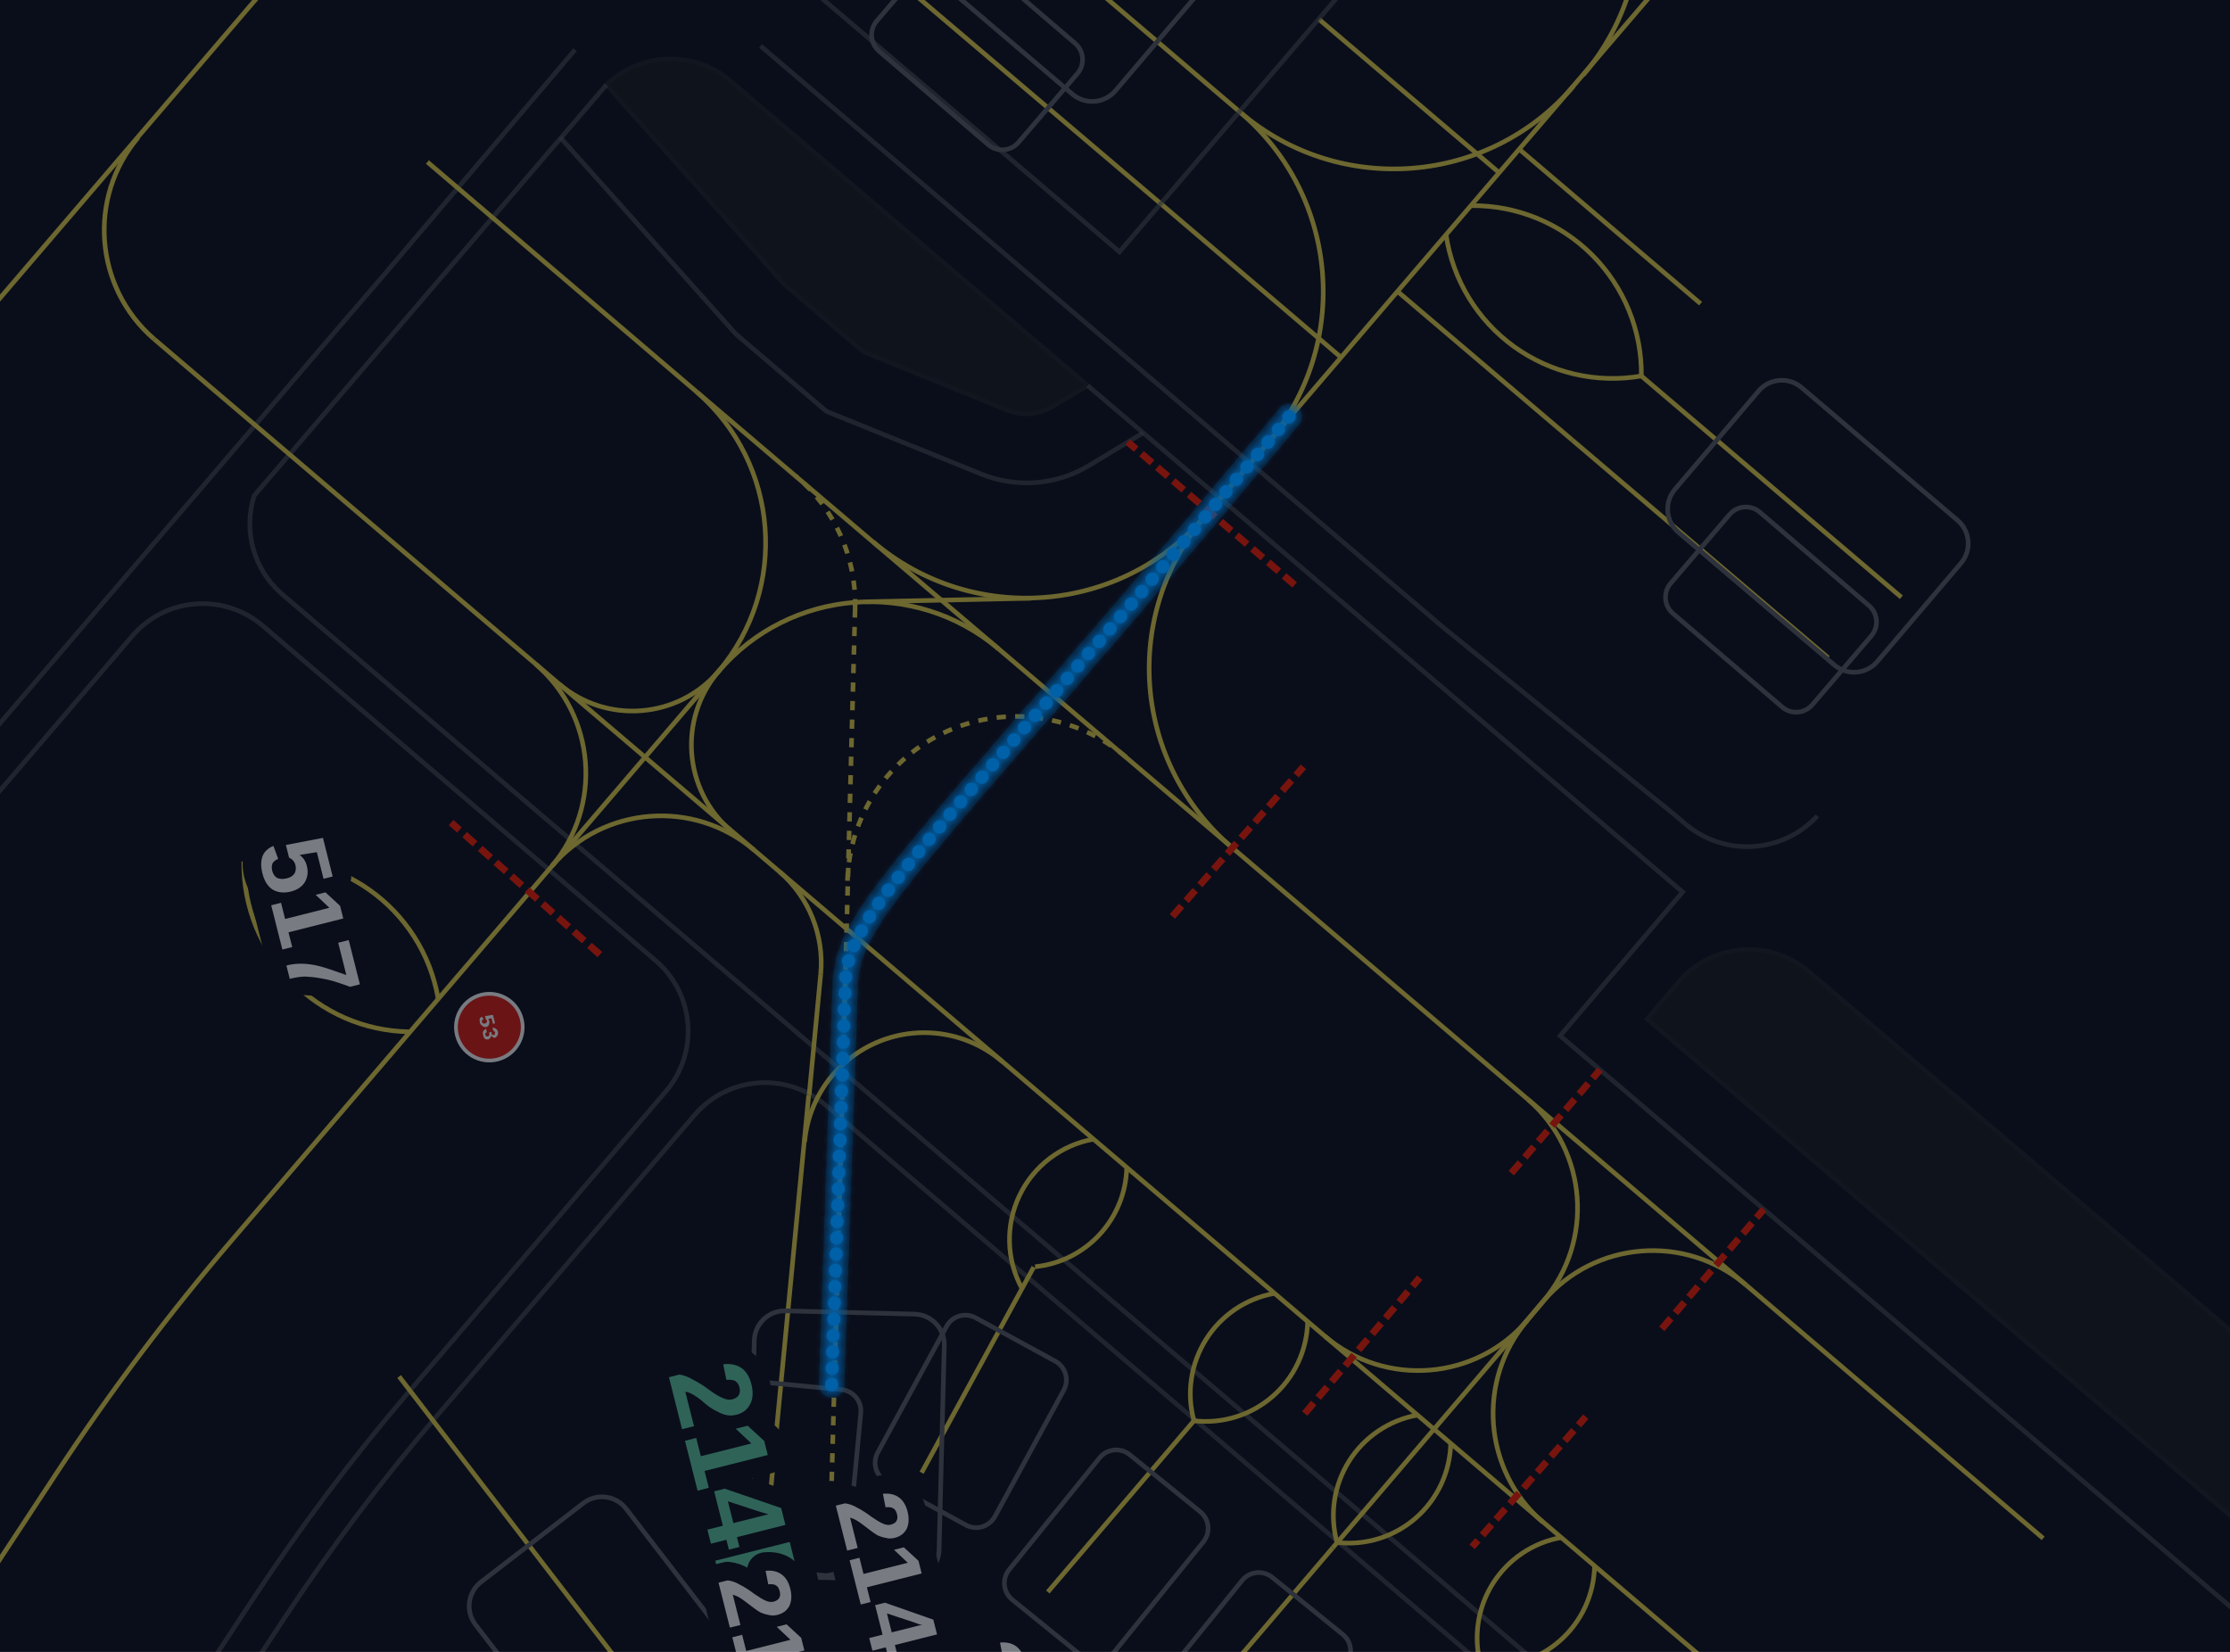
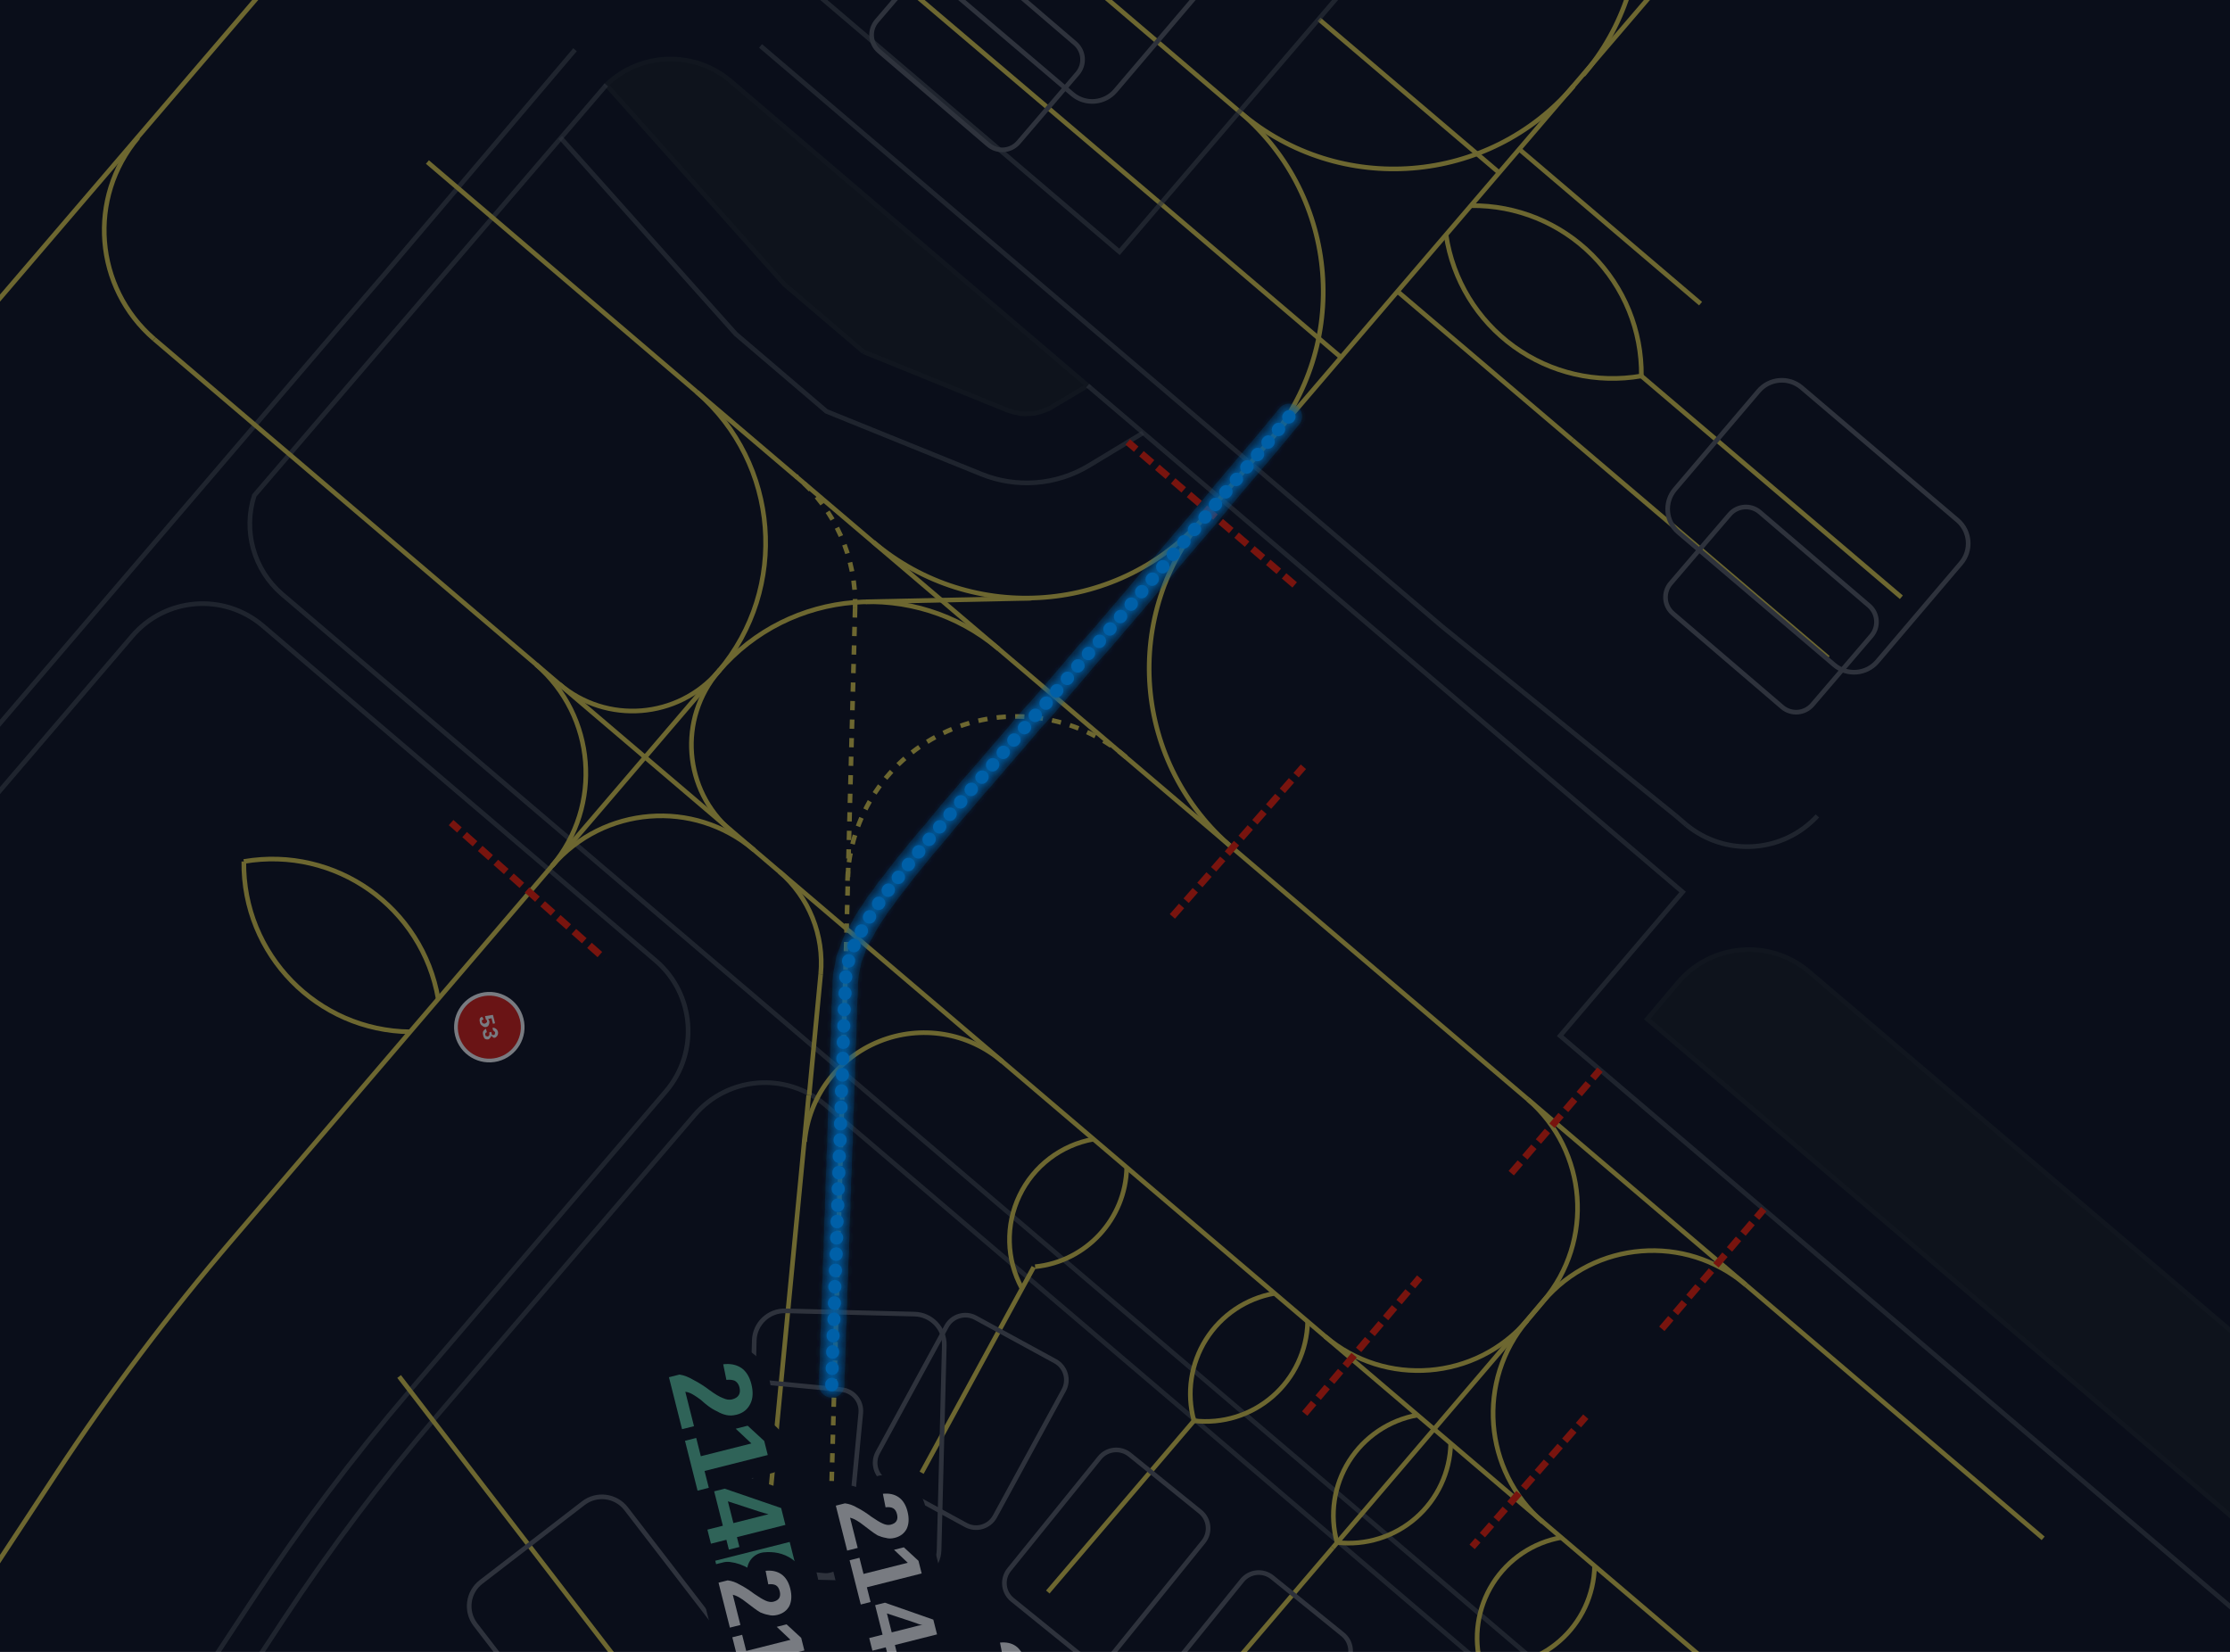
<svg xmlns="http://www.w3.org/2000/svg" viewBox="590.10 681.67 48.10 35.63">
  <defs>
    <filter id="gl" x="-30%" y="-30%" width="160%" height="160%">
      <feGaussianBlur stdDeviation="0.10" result="b" />
      <feMerge>
        <feMergeNode in="b" />
        <feMergeNode in="b" />
        <feMergeNode in="SourceGraphic" />
      </feMerge>
    </filter>
  </defs>
  <rect x="590.10" y="681.67" width="48.10" height="35.63" fill="#0a0e1a" />
  <g opacity="0.45" transform="rotate(75.84 611.017 701.981)">
    <g id="bgG">
      <defs id="defs40143">
        <clipPath id="clipPath24" clipPathUnits="userSpaceOnUse" />
      </defs>
      <path id="rect1" fill="#0a0e1a" d="M0 0h2000v1380H0Z" style="display:inline;fill:#0a0e1a" />
      <g id="layer-runways" style="display:inline">
        <path id="polygon37509" d="m530.5 678.18 230.22 325.49-4.87 3.46-230.22-325.49z" data-class="pavement-runway" data-length-m="4000" data-runway="16L/34R" data-threshold-dxf="1797.420,1291.211 5797.432,1291.222" data-threshold-wgs84="37.4728122,126.4155642 37.4434147,126.4417232" style="stroke:none;fill:#111927;fill-opacity:.51" />
      </g>
      <g id="layer-green" style="display:inline">
        <path id="path37350" d="m598.12 701.09-1.83 1.3-5.11 2.67a2 2 0 0 1 .58-2.62l8.25-5.86.25.84.03.1.01.1.01.1v.11l-.02.12-.02.09-.03.1-.04.07-.02.05-.08.13-1.98 2.7" data-class="green-zone" data-dxf-bulges="0.0000 0.0000 -0.3862 0.0000 0.0000 0.0000 0.0000 0.0000 0.0000 0.0000 0.0000 0.0000 0.0000 0.0000 0.0000 0.0000 0.0000" data-dxf-pts="2377.93,1742.81 2377.93,1720.30 2370.07,1662.84 2352.03,1682.74 2352.03,1784.45 2360.39,1781.69 2361.37,1781.31 2362.30,1780.84 2363.15,1780.32 2364.00,1779.67 2364.89,1778.83 2365.54,1778.09 2366.11,1777.30 2366.53,1776.61 2366.81,1776.08 2367.37,1774.70 2377.93,1742.82" data-handle="7BC4B" data-layer="계류장지역" style="fill:#13181e;stroke:#1a1f26;stroke-width:.1" />
        <path id="path37386" d="m616.21 688.22 28.26-20.1-.6-.85a2 2 0 0 0-2.78-.48l-25.02 17.8a2 2 0 0 0-.47 2.78z" data-class="green-zone" data-dxf-bulges="0.0000 0.0000 0.4142 0.0000 0.4142 0.0000" data-dxf-pts="2377.93,1965.82 2377.93,2314.24 2367.43,2314.24 2347.43,2294.24 2347.43,1985.82 2367.43,1965.82" data-handle="7BCD7" data-layer="계류장지역" style="fill:#13181e;stroke:#1a1f26;stroke-width:.1" />
      </g>
      <g id="layer-schm" style="display:inline">
        <path id="path35377" d="M612.35 686.38a2.06 2.06 0 0 0 .51-2.79" data-class="schm" data-dxf-arc="2319.77,1944.57,20.69,0.79,87.74" data-handle="7AE91" data-layer="SCHM" style="fill:none;stroke:#5a5f68;stroke-width:.1;stroke-opacity:.6" />
        <path id="line35377" d="m612.11 686.55.24-.17" data-class="schm" data-dxf-p="2340.451,1941.856 2340.451,1944.856" data-handle="7AE92" data-layer="SCHM" data-wgs="37.4722118,126.4251135 37.4722274,126.4251412" style="fill:none;stroke:#5a5f68;stroke-width:.1;stroke-opacity:.6" />
        <path id="polyline36917" d="m615.11 740.58-20.26-28.63-.9-1.28-3.67-5.14" data-class="schm" data-dxf-pts="2799.63,1652.99 2447.74,1652.99 2432.00,1652.99 2368.69,1652.74" data-handle="7BC45" data-layer="SCHM" style="fill:none;stroke:#5a5f68;stroke-width:.1;stroke-opacity:.6" />
        <path id="polyline36926" d="m700.12 629.45-4.15 3.89-79.87 56.79-2.36-3.32-13.73 9.77" data-class="schm" data-dxf-pts="2385.18,2994.99 2392.93,2938.36 2392.93,1953.82 2352.03,1953.82 2352.03,1784.45" data-handle="7BC72" data-layer="SCHM" style="fill:none;stroke:#5a5f68;stroke-width:.1;stroke-opacity:.6" />
        <path id="polyline36928" d="m591.18 701.63 15.75-11.2 5.18-3.88" data-class="schm" data-dxf-pts="2342.03,1682.74 2342.05,1876.86 2340.45,1941.86" data-handle="7BC75" data-layer="SCHM" style="fill:none;stroke:#5a5f68;stroke-width:.1;stroke-opacity:.6" />
        <path id="path37065" d="M640.08 702.54a4 4 0 0 0-2.67 0l-5.61 2.07a4 4 0 0 0-2.24 2.1l-1.2 2.73a3.9 3.9 0 0 0 .68 4.23l10.51 11.64.25.3.4.53a1.5 1.5 0 0 1-.05 1.89l-2.07 2.43a10 10 0 0 1-1.42 1.36l-.98.77a2 2 0 0 1-2.69-.22l-11.4-12.44a44 44 0 0 1-3.48-4.32l-4.92-6.96a2 2 0 0 1 .47-2.78l26.23-18.65a2 2 0 0 1 2.77.48l3.84 5.43a2.6 2.6 0 0 1 .33 2.38l-1.93 5.34-.01.03-.03.1-.03.1-.04.1-.03.09-.03.1-.03.1-.03.1-.03.09-.03.1-.03.1-.02.1-.03.1-.03.13a2 2 0 0 1-1.58 1.26 1 1 0 0 1-.52-.07z" data-class="schm" data-dxf-bulges="0.1760 0.0000 0.2034 0.0000 0.2962 0.0000 -0.0196 0.0000 -0.3552 0.0000 0.0000 -0.0493 0.0000 -0.3917 0.0000 -0.0316 0.0000 -0.4141 0.0000 -0.4142 0.0000 -0.2457 0.0000 0.0000 0.0000 0.0000 0.0000 0.0000 0.0000 0.0000 0.0000 0.0000 0.0000 0.0000 0.0000 0.0000 0.0000 -0.2690 -0.1099 0.0000" data-dxf-pts="2633.80,2078.54 2618.28,2056.56 2602.53,1998.61 2606.71,1968.11 2622.07,1942.34 2660.58,1923.39 2816.91,1942.03 2820.82,1942.34 2827.44,1942.61 2842.59,1931.27 2842.62,1931.17 2850.41,1900.10 2853.30,1880.65 2853.91,1868.13 2836.45,1847.31 2668.47,1826.00 2612.90,1822.49 2527.42,1822.49 2507.43,1842.49 2507.43,2165.81 2527.43,2185.81 2594.23,2185.81 2615.58,2174.64 2648.05,2127.89 2648.24,2127.61 2648.84,2126.77 2649.43,2125.93 2650.04,2125.10 2650.65,2124.27 2651.26,2123.45 2651.88,2122.63 2652.51,2121.81 2653.14,2121.00 2653.78,2120.19 2654.43,2119.39 2655.08,2118.60 2655.73,2117.80 2656.57,2116.80 2657.73,2096.55 2654.18,2092.70" data-handle="7BDB7" data-layer="SCHM" style="fill:none;stroke:#5a5f68;stroke-width:.1;stroke-opacity:.6" />
        <path id="path37079" d="m650.37 673.96-9.74 6.92a2.3 2.3 0 0 0-.65 3.05 2 2 0 0 1-.55 2.64l-39.31 27.96a2 2 0 0 1-2.21.06l-6.73-9.53" data-class="schm" data-dxf-bulges="0.0000 0.3909 -0.3909 0.0000 -0.3032 0.0000 0.0000" data-dxf-pts="2459.88,2328.74 2459.88,2208.67 2481.04,2185.74 2499.43,2165.81 2499.43,1681.24 2487.09,1662.76 2370.07,1662.84" data-handle="7BDCA" data-layer="SCHM" style="fill:none;stroke:#5a5f68;stroke-width:.1;stroke-opacity:.6" />
        <path id="path37092" d="m606.62 726.95 9.2 13a2 2 0 0 0 2.26-.04l9.98-7.1a2.8 2.8 0 0 0 .44-4.16l-7.49-8.18a45 45 0 0 1-3.55-4.4l-4.92-6.95a2 2 0 0 0-2.77-.48l-9.09 6.46a2 2 0 0 0-.47 2.79z" data-class="schm" data-dxf-bulges="0.0000 0.3107 0.0000 0.4517 0.0000 -0.0316 0.0000 0.4143 0.0000 0.4142 0.0000" data-dxf-pts="2638.87,1662.49 2798.58,1662.56 2811.43,1681.24 2811.43,1804.30 2779.91,1832.07 2669.48,1818.06 2612.90,1814.49 2527.44,1814.51 2507.43,1794.51 2507.43,1682.49 2527.43,1662.49" data-handle="7BDDB" data-layer="SCHM" style="fill:none;stroke:#5a5f68;stroke-width:.1;stroke-opacity:.6" />
        <path id="path37095" d="m592.04 706.3 5.03-2.63 2.1-1.49 2.13-2.91a2.6 2.6 0 0 0 .39-2.29l-.4-1.31" data-class="schm" data-dxf-bulges="0.0000 0.0000 0.0000 0.2371 0.0000 0.0000" data-dxf-pts="2385.20,1662.77 2392.93,1719.28 2392.93,1745.10 2381.61,1779.42 2365.10,1795.92 2352.03,1800.25" data-handle="7BDE0" data-layer="SCHM" style="fill:none;stroke:#5a5f68;stroke-width:.1;stroke-opacity:.6" />
      </g>
      <g id="layer-centerlines" style="display:inline">
        <g id="g1054">
          <path id="path1003" d="m622.29 687.56 6.87-4.88" style="baseline-shift:baseline;display:inline;overflow:visible;opacity:1;fill:none;stroke:#e6d24c;stroke-width:.1;stroke-dasharray:none;stroke-opacity:1;stop-color:#000;stop-opacity:1" />
          <path id="path1002" d="m617.26 691.14 5.03-3.58" style="baseline-shift:baseline;display:inline;overflow:visible;opacity:1;fill:none;stroke:#e6d24c;stroke-width:.1;stroke-dasharray:none;stroke-opacity:1;stop-color:#000;stop-opacity:1" />
          <path id="path1001" d="m610.43 696 6.83-4.86" style="baseline-shift:baseline;display:inline;overflow:visible;opacity:1;fill:none;stroke:#e6d24c;stroke-width:.1;stroke-dasharray:none;stroke-opacity:1;stop-color:#000;stop-opacity:1" />
          <path id="path1000" d="m605.05 699.83 5.38-3.83" style="baseline-shift:baseline;display:inline;overflow:visible;opacity:1;fill:none;stroke:#e6d24c;stroke-width:.1;stroke-dasharray:none;stroke-opacity:1;stop-color:#000;stop-opacity:1" />
          <path id="path999" d="m598.08 704.79 6.97-4.96" style="baseline-shift:baseline;display:inline;overflow:visible;opacity:1;fill:none;stroke:#e6d24c;stroke-width:.1;stroke-dasharray:none;stroke-opacity:1;stop-color:#000;stop-opacity:1" />
          <path id="line37808" d="m591.85 709.21 6.23-4.42" style="baseline-shift:baseline;display:inline;overflow:visible;opacity:1;fill:none;stroke:#e6d24c;stroke-width:.1;stroke-dasharray:none;stroke-opacity:1;stop-color:#000;stop-opacity:1" />
        </g>
        <g id="g512" style="display:inline">
          <path id="path38506" d="M589.81 715.13a3.1 3.1 0 0 0 4.3.73" data-class="centerline-twy" data-dxf-bulges="0.4142 0.0000" data-dxf-pts="2445.93,1593.23 2476.93,1624.23" data-handle="711CB" data-layer="항공기동선" style="fill:none;stroke:#e6d24c;stroke-width:.1" />
        </g>
        <g id="g513">
          <path id="line38588" d="m525.32 714.28 211.11 298.47Z" style="baseline-shift:baseline;display:inline;overflow:visible;opacity:1;fill:none;stroke:#e6d24c;stroke-width:.1;stroke-dasharray:none;stroke-opacity:1;stop-color:#000;stop-opacity:1" />
        </g>
        <path id="line38837" d="m549.25 657.8 229.81 324.93Z" style="baseline-shift:baseline;display:inline;overflow:visible;fill:none;stroke:#e6d24c;stroke-width:.1;stroke-dasharray:none;stroke-opacity:1;stop-color:#000" />
        <path id="polyline39026-9" d="m621.56 691.88.32.44" style="baseline-shift:baseline;display:inline;overflow:visible;fill:none;stroke:#e6d24c;stroke-width:.1;stroke-dasharray:none;stroke-dashoffset:0;stroke-opacity:1;stop-color:#000" />
        <g id="g322" style="display:inline">
          <path id="path39121" d="M602.15 701.89a5.1 5.1 0 0 0 1.2-7.09" data-class="centerline-twy" data-dxf-bulges="0.4142 0.0000" data-dxf-pts="2407.93,1771.24 2356.93,1822.24" data-handle="714C8" data-layer="항공기동선" style="fill:none;stroke:#e6d24c;stroke-width:.1" />
          <path id="path39122" d="M603.35 694.8a5.07 5.07 0 0 0 7.08 1.2" data-class="centerline-twy" data-dxf-bulges="0.4142 0.0000" data-dxf-pts="2356.93,1822.24 2407.93,1873.24" data-handle="714C9" data-layer="항공기동선" style="fill:none;stroke:#e6d24c;stroke-width:.1" />
        </g>
        <path id="polyline39126" d="m636.66 685.6-42.55 30.26z" style="baseline-shift:baseline;display:inline;overflow:visible;opacity:1;fill:none;stroke:#e6d24c;stroke-width:.1;stroke-dasharray:none;stroke-opacity:1;stop-color:#000;stop-opacity:1" />
        <g id="g321" style="display:inline" />
        <g id="g560" style="display:inline">
          <path id="path39152" d="M613.7 701.93a2.59 2.59 0 0 0 .63 4.56" data-class="centerline-twy" data-dxf-bulges="0.6068 0.0000" data-dxf-pts="2475.43,1865.68 2516.34,1844.38" data-handle="714F0" data-layer="항공기동선" style="fill:none;stroke:#e6d24c;stroke-width:.1" />
          <path id="path334" d="m613.38 706.15-2.47-.88" style="baseline-shift:baseline;display:inline;overflow:visible;fill:none;stroke:#e6d24c;stroke-width:.1;stroke-dasharray:none;stroke-opacity:1;stop-color:#000" />
          <path id="path39154" d="M610.91 705.27a2.6 2.6 0 0 0-2.36.32" data-class="centerline-twy" data-dxf-bulges="0.2447 0.0000" data-dxf-pts="2486.52,1823.49 2475.43,1802.20" data-handle="714F2" data-layer="항공기동선" style="fill:none;stroke:#e6d24c;stroke-width:.1" />
        </g>
        <g id="g328" style="display:inline">
          <path id="polyline39124" d="m603.44 702.62 10.62 2.98" style="baseline-shift:baseline;display:inline;overflow:visible;opacity:1;fill:none;stroke:#e6d24c;stroke-width:.1;stroke-dasharray:.2,.2;stroke-dashoffset:0;stroke-opacity:1;stop-color:#000;stop-opacity:1" />
          <path id="path39140" d="M607.98 697.74a3.64 3.64 0 0 0 1.13 6.48" data-class="centerline-twy" data-dxf-bulges="0.6310 0.0000" data-dxf-pts="2407.93,1843.14 2467.40,1814.77" data-handle="714" data-layer="항공기동선" style="fill:none;stroke:#e6d24c;stroke-width:.1;stroke-dasharray:.2,.2;stroke-dashoffset:0" />
          <path id="path39157" d="M603.44 702.62a3.6 3.6 0 0 0-3.08.54" data-class="centerline-twy" data-dxf-bulges="0.2263 0.0000" data-dxf-pts="2421.46,1777.57 2407.93,1749.21" data-handle="714F5" data-layer="항공기동선" style="fill:none;stroke:#e6d24c;stroke-width:.1;stroke-dasharray:.2,.2;stroke-dashoffset:0" />
        </g>
        <g id="g314" style="display:inline">
          <path id="path39162" d="M605.05 699.83a4.3 4.3 0 0 0-1.01 5.98" data-class="centerline-twy" data-dxf-bulges="0.4142 0.0000" data-dxf-pts="2407.93,1806.99 2450.93,1763.99" data-handle="714FB" data-layer="항공기동선" style="fill:none;stroke:#e6d24c;stroke-width:.1" />
          <path id="path39163" d="M604.04 705.81a4.3 4.3 0 0 0-5.96-1.02" data-class="centerline-twy" data-dxf-bulges="0.4142 0.0000" data-dxf-pts="2450.93,1763.99 2407.93,1720.99" data-handle="714FC" data-layer="항공기동선" style="fill:none;stroke:#e6d24c;stroke-width:.1" />
        </g>
        <g id="g564" style="display:inline">
          <path id="path39166" d="M626.6 692.75a2.2 2.2 0 0 0 2.25 2.36" data-class="centerline-twy" data-dxf-bulges="0.4441 0.0000" data-dxf-pts="2475.43,2024.79 2507.72,2029.54" data-handle="714FF" data-layer="항공기동선" style="fill:none;stroke:#e6d24c;stroke-width:.1" />
          <path id="path39167" d="M628.85 695.11a2.2 2.2 0 0 0-1.47-2.9" data-class="centerline-twy" data-dxf-bulges="0.4441 0.0000" data-dxf-pts="2507.72,2029.54 2475.43,2034.29" data-handle="71500" data-layer="항공기동선" style="fill:none;stroke:#e6d24c;stroke-width:.1" />
        </g>
        <g id="g563" style="display:inline">
          <path id="polyline39128" d="m621.56 691.88 4.05 5.71" data-class="centerline-twy" data-dxf-pts="2438.93,1988.54 2509.22,1988.54" data-handle="714D3" data-layer="항공기동선" style="fill:none;stroke:#e6d24c;stroke-width:.1" />
          <path id="path39168" d="M623.28 695.12a2.2 2.2 0 0 0 2.24 2.35" data-class="centerline-twy" data-dxf-bulges="0.4441 0.0000" data-dxf-pts="2475.43,1983.79 2507.72,1988.54" data-handle="71501" data-layer="항공기동선" style="fill:none;stroke:#e6d24c;stroke-width:.1" />
          <path id="path39169" d="M625.52 697.47a2.2 2.2 0 0 0-1.47-2.9" data-class="centerline-twy" data-dxf-bulges="0.4441 0.0000" data-dxf-pts="2507.72,1988.54 2475.43,1993.29" data-handle="71502" data-layer="항공기동선" style="fill:none;stroke:#e6d24c;stroke-width:.1" />
        </g>
        <g id="g562" style="display:inline">
          <path id="path39170" d="M619.98 697.47a2.2 2.2 0 0 0 2.24 2.35" data-class="centerline-twy" data-dxf-bulges="0.4441 0.0000" data-dxf-pts="2475.43,1943.09 2507.72,1947.84" data-handle="71503" data-layer="항공기동선" style="fill:none;stroke:#e6d24c;stroke-width:.1" />
          <path id="path39171" d="M622.22 699.82a2.2 2.2 0 0 0-1.47-2.9" data-class="centerline-twy" data-dxf-bulges="0.4441 0.0000" data-dxf-pts="2507.72,1947.84 2475.43,1952.59" data-handle="71504" data-layer="항공기동선" style="fill:none;stroke:#e6d24c;stroke-width:.1" />
        </g>
        <g id="g561" style="display:inline">
          <path id="path39172" d="M615.8 700.44a2.2 2.2 0 0 0 2.74 2.28" data-class="centerline-twy" data-dxf-bulges="0.5157 0.0000" data-dxf-pts="2475.43,1891.56 2510.05,1900.86" data-handle="71505" data-layer="항공기동선" style="fill:none;stroke:#e6d24c;stroke-width:.1" />
          <path id="path39173" d="M618.16 702.33a2.2 2.2 0 0 0-1.59-2.44" data-class="centerline-twy" data-dxf-bulges="0.3795 0.0000" data-dxf-pts="2504.60,1900.02 2475.43,1901.06" data-handle="71506" data-layer="항공기동선" style="fill:none;stroke:#e6d24c;stroke-width:.1" />
        </g>
        <g id="g313" style="display:inline">
          <path id="path39175" d="M621.15 696.63a3.1 3.1 0 0 0 .73-4.31" data-class="centerline-twy" data-dxf-bulges="0.4142 0.0000" data-dxf-pts="2475.43,1957.54 2444.43,1988.54" data-handle="71508" data-layer="항공기동선" style="fill:none;stroke:#e6d24c;stroke-width:.1" />
          <path id="path39176" d="M621.88 692.32a3.1 3.1 0 0 0 4.3.74" data-class="centerline-twy" data-dxf-bulges="0.4142 0.0000" data-dxf-pts="2444.43,1988.54 2475.43,2019.54" data-handle="71509" data-layer="항공기동선" style="fill:none;stroke:#e6d24c;stroke-width:.1" />
        </g>
        <g id="g312" style="display:inline">
          <path id="path39177" d="M621.56 691.88a3.1 3.1 0 0 0-4.3-.74" data-class="centerline-twy" data-dxf-bulges="0.4142 0.0000" data-dxf-pts="2438.93,1988.54 2407.93,1957.54" data-handle="7150A" data-layer="항공기동선" style="fill:none;stroke:#e6d24c;stroke-width:.1" />
          <path id="path39178" d="M622.29 687.56a3.1 3.1 0 0 0-.73 4.32" data-class="centerline-twy" data-dxf-bulges="0.4142 0.0000" data-dxf-pts="2407.93,2019.54 2438.93,1988.54" data-handle="7150B" data-layer="항공기동선" style="fill:none;stroke:#e6d24c;stroke-width:.1" />
        </g>
        <g id="g315" style="display:inline">
          <path id="path39150" d="M603.46 709.21a2.44 2.44 0 0 0 .58-3.4" data-class="centerline-twy" data-dxf-bulges="0.4142 0.0000" data-dxf-pts="2475.43,1739.49 2450.93,1763.99" data-handle="714EE" data-layer="항공기동선" style="fill:none;stroke:#e6d24c;stroke-width:.1" />
          <path id="path39151" d="M604.04 705.81a2.44 2.44 0 0 0 3.4.58" data-class="centerline-twy" data-dxf-bulges="0.4142 0.0000" data-dxf-pts="2450.93,1763.99 2475.43,1788.49" data-handle="714EF" data-layer="항공기동선" style="fill:none;stroke:#e6d24c;stroke-width:.1" />
          <path id="path39179" d="M607.23 710.32a3.1 3.1 0 0 0-4.3-.73" data-class="centerline-twy" data-dxf-bulges="0.4142 0.0000" data-dxf-pts="2506.43,1763.99 2475.43,1732.99" data-handle="7150C" data-layer="항공기동선" style="fill:none;stroke:#e6d24c;stroke-width:.1" />
          <path id="path39180" d="M607.96 706.01a3.1 3.1 0 0 0-.73 4.31" data-class="centerline-twy" data-dxf-bulges="0.4142 0.0000" data-dxf-pts="2475.43,1794.99 2506.43,1763.99" data-handle="7150D" data-layer="항공기동선" style="fill:none;stroke:#e6d24c;stroke-width:.1" />
        </g>
        <g id="g559" style="display:inline">
          <path id="path39184" d="M609.41 713.4a3.63 3.63 0 0 0-3.9 3.34" data-class="centerline-twy" data-dxf-bulges="0.4142 0.0000" data-dxf-pts="2544.21,1763.99 2548.93,1712.59" data-handle="71511" data-layer="항공기동선" style="fill:none;stroke:#e6d24c;stroke-width:.1" />
          <path id="path39185" d="M605.51 716.74a3.63 3.63 0 0 0 4.44-2.58" data-class="centerline-twy" data-dxf-bulges="0.4142 0.3544" data-dxf-pts="2548.93,1712.59 2553.65,1763.99" data-handle="71512" data-layer="항공기동선" style="fill:none;stroke:#e6d24c;stroke-width:.1" />
        </g>
        <g id="g316" style="display:inline">
          <path id="polyline38656" d="m603.35 694.8-45.09-63.74" style="baseline-shift:baseline;display:inline;overflow:visible;opacity:1;fill:none;stroke:#e6d24c;stroke-width:.1;stroke-dasharray:none;stroke-opacity:1;stop-color:#000;stop-opacity:1" />
          <path id="polyline39161" d="m604.16 698.88-.8 3.48" data-class="centerline-twy" data-dxf-pts="2395.04,1805.13 2418.80,1778.41" data-handle="714FA" data-layer="항공기동선" style="fill:none;stroke:#e6d24c;stroke-width:.1;display:inline" />
          <path id="path39125" d="m604.01 705.77 9.35 13.21a50 50 0 0 0 3.95 4.9l13.37 14.59" data-class="centerline-twy" data-dxf-bulges="0.0000 0.0316 0.0000 0.0000" data-dxf-pts="2450.46,1763.99 2612.90,1763.99 2675.84,1767.97 2872.85,1792.96" data-handle="714CF" data-layer="항공기동선" style="fill:none;stroke:#e6d24c;stroke-width:.1" />
        </g>
        <g id="g519">
          <path id="polyline39225" d="M775.93 997.26 547.36 674.08" style="baseline-shift:baseline;display:inline;overflow:visible;opacity:1;fill:none;stroke:#e6d24c;stroke-width:.1;stroke-dasharray:none;stroke-opacity:1;stop-color:#000;stop-opacity:1" />
        </g>
        <g id="g569" style="display:inline">
          <path id="path327" d="m614.06 705.6 8.77 2.47" style="baseline-shift:baseline;display:inline;overflow:visible;opacity:1;fill:none;stroke:#e6d24c;stroke-width:.1;stroke-dasharray:.2,.2;stroke-dashoffset:0;stroke-opacity:1;stop-color:#000;stop-opacity:1" />
          <path id="polyline39125" d="m622.34 709.36-8.96-3.2" style="baseline-shift:baseline;display:inline;overflow:visible;opacity:1;fill:none;stroke:#e6d24c;stroke-width:.1;stroke-dasharray:none;stroke-opacity:1;stop-color:#000;stop-opacity:1" />
          <path id="polyline39206" d="m625.86 712.42-8.76 3.79" data-class="centerline-twy" data-dxf-pts="2631.94,1904.60 2611.98,1810.72" data-handle="71528" data-layer="항공기동선" style="fill:none;stroke:#e6d24c;stroke-width:.1" />
          <path id="polyline39228" d="m625.03 703.78-2.81-3.96" data-class="centerline-twy" data-dxf-pts="2556.43,1947.84 2507.72,1947.84" data-handle="7BDAD" data-layer="항공기동선" style="fill:none;stroke:#e6d24c;stroke-width:.1;display:inline" />
          <path id="polyline39228-8" d="m625.03 703.78-2.81-3.96" data-class="centerline-twy" data-dxf-pts="2556.43,1947.84 2507.72,1947.84" data-handle="7BDAD" data-layer="항공기동선" style="display:inline;fill:none;stroke:#e6d24c;stroke-width:.1" transform="translate(3.39 -2.23)" />
          <path id="polyline39230" d="m621.87 705.79-3.71-3.43" data-class="centerline-twy" data-dxf-pts="2554.47,1910.30 2504.87,1899.76" data-handle="7BDAF" data-layer="항공기동선" style="fill:none;stroke:#e6d24c;stroke-width:.1;display:inline" />
        </g>
        <g id="g317">
          <g id="g791" style="display:inline">
            <g id="g768">
              <g id="g767">
                <path id="path704" d="m603.71 686.73 5.9-4.2" style="baseline-shift:baseline;display:inline;overflow:visible;opacity:1;fill:none;stroke:#e6d24c;stroke-width:.1;stroke-dasharray:none;stroke-opacity:1;stop-color:#000;stop-opacity:1" />
                <path id="polyline38671" d="m599.68 689.6 4.03-2.87" style="baseline-shift:baseline;display:inline;overflow:visible;opacity:1;fill:none;stroke:#e6d24c;stroke-width:.1;stroke-dasharray:none;stroke-opacity:1;stop-color:#000;stop-opacity:1" />
              </g>
              <g id="g765">
                <path id="path705" d="m601.53 683.33-4.19 2.98" style="baseline-shift:baseline;display:inline;overflow:visible;opacity:1;fill:none;stroke:#e6d24c;stroke-width:.1;stroke-dasharray:none;stroke-opacity:1;stop-color:#000;stop-opacity:1" />
              </g>
              <g id="g766">
                <path id="polyline38705" d="m608.73 680.68-6 4.27" data-class="centerline-twy" data-dxf-pts="2272.83,1948.23 2272.83,1874.28" data-handle="712C2" data-layer="항공기동선" style="fill:none;stroke:#e6d24c;stroke-width:.1" />
                <g id="g704" style="display:inline">
                  <path id="path38706" d="M598.27 687.61a3.63 3.63 0 0 1 4.46-2.66" data-class="centerline-twy" data-dxf-bulges="-0.4210 0.0000" data-dxf-pts="2268.64,1822.23 2272.83,1874.28" data-handle="712C3" data-layer="항공기동선" style="fill:none;stroke:#e6d24c;stroke-width:.1" />
                  <path id="path38707" d="M598.75 688.29a3.63 3.63 0 0 0 3.98-3.34" data-class="centerline-twy" data-dxf-bulges="0.4210 0.0000" data-dxf-pts="2277.01,1822.23 2272.83,1874.28" data-handle="712C4" data-layer="항공기동선" style="fill:none;stroke:#e6d24c;stroke-width:.1" />
                </g>
              </g>
            </g>
          </g>
          <g id="g790" style="display:inline">
            <g id="g736">
              <g id="g733">
                <path id="path628" d="m593.57 689.81 4.16-2.96" style="baseline-shift:baseline;display:inline;overflow:visible;opacity:1;fill:none;stroke:#e6d24c;stroke-width:.1;stroke-dasharray:none;stroke-opacity:1;stop-color:#000;stop-opacity:1" />
              </g>
              <g id="g734">
                <path id="path477" d="m596.58 694.1-8.32 5.93" style="baseline-shift:baseline;display:inline;overflow:visible;opacity:1;fill:none;stroke:#e6d24c;stroke-width:.1;stroke-dasharray:none;stroke-opacity:1;stop-color:#000;stop-opacity:1" />
                <path id="polyline38676" d="m600.76 691.13-4.18 2.97" style="baseline-shift:baseline;display:inline;overflow:visible;opacity:1;fill:none;stroke:#e6d24c;stroke-width:.1;stroke-dasharray:none;stroke-opacity:1;stop-color:#000;stop-opacity:1" />
              </g>
              <g id="g735">
                <g id="g697" style="display:inline">
                  <path id="path38664" d="M595.11 691.94a5.1 5.1 0 0 0 1.2-7.1" data-class="centerline-twy" data-dxf-bulges="0.4142 0.0000" data-dxf-pts="2285.63,1771.23 2234.63,1822.23" data-handle="71289" data-layer="항공기동선" style="fill:none;stroke:#e6d24c;stroke-width:.1" />
                  <path id="path38665" d="M602.18 693.14a5.07 5.07 0 0 0-7.07-1.2" data-class="centerline-twy" data-dxf-bulges="0.4142 0.0000" data-dxf-pts="2336.63,1822.23 2285.63,1771.23" data-handle="7128A" data-layer="항공기동선" style="fill:none;stroke:#e6d24c;stroke-width:.1" />
                </g>
                <path id="path626" d="m586.72 697.9 8.39-5.96" style="baseline-shift:baseline;display:inline;overflow:visible;opacity:1;fill:none;stroke:#e6d24c;stroke-width:.1;stroke-dasharray:none;stroke-opacity:1;stop-color:#000;stop-opacity:1" />
              </g>
            </g>
            <g id="g740" style="display:inline">
              <g id="g737">
                <path id="polyline38674" d="m594.71 682.57-4.17 2.97" style="baseline-shift:baseline;display:inline;overflow:visible;opacity:1;fill:none;stroke:#e6d24c;stroke-width:.1;stroke-dasharray:none;stroke-opacity:1;stop-color:#000;stop-opacity:1" />
              </g>
              <g id="g738">
                <g id="g698" style="display:inline">
                  <path id="path38663" d="M596.13 684.58a5.07 5.07 0 0 0-7.08-1.2" data-class="centerline-twy" data-dxf-bulges="0.4142 0.0000" data-dxf-pts="2231.43,1822.23 2180.43,1771.23" data-handle="71288" data-layer="항공기동선" style="fill:none;stroke:#e6d24c;stroke-width:.1" />
                </g>
              </g>
            </g>
          </g>
        </g>
      </g>
      <g id="g1004">
        <path id="path1237" d="m601.4 696.04 3.96-2.8" style="opacity:1;fill:none;fill-opacity:1;stroke:#ff1a00;stroke-width:.15;stroke-miterlimit:4;stroke-dasharray:.3,.15;stroke-dashoffset:.06;stroke-opacity:1" />
        <path id="path1238" d="m609.12 694.08 2.5 3.62" style="opacity:1;fill:none;fill-opacity:1;stroke:#ff1a00;stroke-width:.15;stroke-miterlimit:4;stroke-dasharray:.3,.15;stroke-dashoffset:.06;stroke-opacity:1" />
        <path id="path38" d="m569.76 298.06 11.18 15.62" style="opacity:1;fill:none;stroke:#ff1a00;stroke-width:.748;stroke-dasharray:1.495,.748;stroke-dashoffset:.299" transform="translate(506.096 634.537)scale(.20065)" />
        <path id="path39" d="m588.62 284.41 10.58 15.27" style="opacity:1;fill:none;stroke:#ff1a00;stroke-width:.748;stroke-dasharray:1.495,.748;stroke-dashoffset:.299" transform="translate(506.096 634.537)scale(.20065)" />
        <path id="path40" d="m552.83 273.8 8.78 12.45" style="opacity:1;fill:none;stroke:#ff1a00;stroke-width:.748;stroke-dasharray:1.495,.748;stroke-dashoffset:.299" transform="translate(506.096 634.537)scale(.20065)" />
        <path id="path57" d="m571.67 260.4 10 14.07" style="opacity:1;fill:none;stroke:#ff1a00;stroke-width:.748;stroke-dasharray:1.495,.748;stroke-dashoffset:.299" transform="translate(506.096 634.537)scale(.20065)" />
        <path id="path37" d="m605.79 712.2 3.67-2.5" style="opacity:1;fill:none;stroke:#ff1a00;stroke-width:.15;stroke-dasharray:.3,.15;stroke-dashoffset:.06" />
      </g>
      <g id="g436" style="display:inline;stroke:#5b5e67" transform="translate(.326 -.24)">
        <rect id="rect340-3-9-2-7-2-9-2-0-9-4" width="4.1" height="5.731" x="951.888" y="22.133" ry=".658" style="display:inline;fill:none;stroke:#5b5e67;stroke-width:.1;stroke-linecap:round;stroke-linejoin:round;stroke-miterlimit:5;stroke-dasharray:none;stroke-dashoffset:0;paint-order:stroke fill markers" transform="rotate(47.34)" />
        <rect id="rect340-3-9-2-7-2-9-2-0-9-4-2" width="4.1" height="5.731" x="900.533" y="-291.201" ry=".658" style="display:inline;fill:none;stroke:#5b5e67;stroke-width:.1;stroke-linecap:round;stroke-linejoin:round;stroke-miterlimit:5;stroke-dasharray:none;stroke-dashoffset:0;paint-order:stroke fill markers" transform="rotate(66.56)" />
        <rect id="rect340-7-9-0-7-2-8-0-3-1-6-3-7-8-4-1-6-9-8-5" width="2.879" height="4.025" x="80.582" y="934.737" ry=".462" style="display:inline;fill:none;stroke:#5b5e67;stroke-width:.1;stroke-linecap:round;stroke-linejoin:round;stroke-miterlimit:5;stroke-dasharray:none;stroke-dashoffset:0;paint-order:stroke fill markers" transform="rotate(-36.862)" />
        <rect id="rect340-7-9-0-7-2-8-0-3-1-6-3-7-8-4-1-6-9-8-5-9" width="2.879" height="4.025" x="76.529" y="934.614" ry=".462" style="display:inline;fill:none;stroke:#5b5e67;stroke-width:.1;stroke-linecap:round;stroke-linejoin:round;stroke-miterlimit:5;stroke-dasharray:none;stroke-dashoffset:0;paint-order:stroke fill markers" transform="rotate(-36.862)" />
        <rect id="rect340-7-9-0-7-2-8-0-3-1-6-3-7-8-4-1-6-9-8-5-9-4" width="2.879" height="4.025" x="-97.36" y="932.199" ry=".462" style="display:inline;fill:none;stroke:#5b5e67;stroke-width:.1;stroke-linecap:round;stroke-linejoin:round;stroke-miterlimit:5;stroke-dasharray:none;stroke-dashoffset:0;paint-order:stroke fill markers" transform="rotate(-47.236)" />
        <rect id="rect340-7-9-0-7-2-8-0-3-1-6-3-7-8-4-1-6-9-8-5-9-4-7" width="2.879" height="4.025" x="-460.672" y="820.893" ry=".462" style="display:inline;fill:none;stroke:#5b5e67;stroke-width:.1;stroke-linecap:round;stroke-linejoin:round;stroke-miterlimit:5;stroke-dasharray:none;stroke-dashoffset:0;paint-order:stroke fill markers" transform="rotate(-70.382)" />
        <rect id="rect340-5-9-6-8-9-3-8-2-7-8-5-8-8-6-8-7-9-4-3-5-2-6-5-7-8-6-3-7-8-0-0-7-2-2-6" width="4.1" height="5.731" x="-516.337" y="785.24" ry=".658" style="display:inline;fill:none;stroke:#5b5e67;stroke-width:.1;stroke-linecap:round;stroke-linejoin:round;stroke-miterlimit:5;stroke-dasharray:none;stroke-dashoffset:0;paint-order:stroke fill markers" transform="rotate(-74.384)" />
      </g>
      <g id="g696" style="display:inline;stroke:#5b5e67">
        <g id="g688" style="stroke:#5b5e67">
          <rect id="rect340-3-9-2-7-2-9-2-0-9-4-2-8" width="4.1" height="5.731" x="906.772" y="-81.152" ry=".658" style="display:inline;fill:none;stroke:#5b5e67;stroke-width:.1;stroke-linecap:round;stroke-linejoin:round;stroke-miterlimit:5;stroke-dasharray:none;stroke-dashoffset:0;paint-order:stroke fill markers" transform="rotate(54.553)" />
          <rect id="rect340-7-9-9" width="2.879" height="4.025" x="909.74" y="-83.195" ry=".462" style="display:inline;fill:none;stroke:#5b5e67;stroke-width:.1;stroke-linecap:round;stroke-linejoin:round;stroke-miterlimit:5;stroke-dasharray:none;stroke-dashoffset:0;paint-order:stroke fill markers" transform="rotate(54.736)" />
        </g>
        <g id="g691" style="stroke:#5b5e67">
          <rect id="rect340-3-9-2-7-2-9-2-0-9-4-2-8-5" width="4.1" height="5.731" x="905.5" y="-101.646" ry=".658" style="display:inline;fill:none;stroke:#5b5e67;stroke-width:.1;stroke-linecap:round;stroke-linejoin:round;stroke-miterlimit:5;stroke-dasharray:none;stroke-dashoffset:0;paint-order:stroke fill markers" transform="rotate(54.553)" />
          <rect id="rect340-7-9-9-4-75" width="2.879" height="4.025" x="907.814" y="-104.091" ry=".462" style="display:inline;fill:none;stroke:#5b5e67;stroke-width:.1;stroke-linecap:round;stroke-linejoin:round;stroke-miterlimit:5;stroke-dasharray:none;stroke-dashoffset:0;paint-order:stroke fill markers" transform="rotate(54.736)" />
        </g>
      </g>
      <g id="g1052">
        <path id="polygon35376" d="m589.04 701.14-21.84-30.87 8.34-5.93 21.84 30.87z" data-class="schm" data-dxf-pts="1946.24,1668.06 1946.24,1770.86 2325.58,1770.86 2325.58,1668.06" data-handle="7AE8B" data-layer="SCHM" style="fill:none;stroke:#5a5f68;stroke-width:.1;stroke-opacity:.6;display:inline" />
      </g>
      <g id="layer-stand-labels" style="font-family:Arial,Helvetica,sans-serif;font-weight:700;text-anchor:middle">
        <text x="627.51" y="706.09" style="fill:none;stroke:#0a0e1a;stroke-width:.8;stroke-linejoin:round;font-size:2.1px" id="lbl-213-h">213</text>
        <text x="627.51" y="706.09" style="fill:#ffffff;stroke:none;font-size:2.1px" id="lbl-213">213</text>
        <text x="623.78" y="707.76" style="fill:none;stroke:#0a0e1a;stroke-width:.8;stroke-linejoin:round;font-size:2.1px" id="lbl-214-h">214</text>
        <text x="623.78" y="707.76" style="fill:#ffffff;stroke:none;font-size:2.1px" id="lbl-214">214</text>
        <text x="621.33" y="710.57" style="fill:none;stroke:#0a0e1a;stroke-width:.8;stroke-linejoin:round;font-size:2.4px" id="lbl-214R-h">214R</text>
        <text x="621.33" y="710.57" style="fill:#5dcaa5;stroke:none;font-size:2.4px" id="lbl-214R">214R</text>
        <text x="624.77" y="710.62" style="fill:none;stroke:#0a0e1a;stroke-width:.8;stroke-linejoin:round;font-size:2.1px" id="lbl-215-h">215</text>
        <text x="624.77" y="710.62" style="fill:#ffffff;stroke:none;font-size:2.1px" id="lbl-215">215</text>
        <text x="628.09" y="712.10" style="fill:none;stroke:#0a0e1a;stroke-width:.8;stroke-linejoin:round;font-size:2.1px" id="lbl-216-h">216</text>
        <text x="628.09" y="712.10" style="fill:#ffffff;stroke:none;font-size:2.1px" id="lbl-216">216</text>
-         <text x="607.03" y="716.40" style="fill:none;stroke:#0a0e1a;stroke-width:.8;stroke-linejoin:round;font-size:2.1px" id="lbl-517-h">517</text>
-         <text x="607.03" y="716.40" style="fill:#ffffff;stroke:none;font-size:2.1px" id="lbl-517">517</text>
      </g>
      <g id="layer-points">
        <g id="pt-53" transform="translate(610.27,712.48)">
          <circle r="0.72" fill="#e01b0f" stroke="#ffffff" stroke-width=".08" />
          <text y="0.17" text-anchor="middle" font-family="Arial,Helvetica,sans-serif" font-weight="700" font-size="0.46px" letter-spacing=".03" fill="#ffffff">53</text>
        </g>
      </g>
    </g>
  </g>
  <path d="M608.04 711.54L608.04 711.36L608.05 711.18L608.06 711.00L608.06 710.82L608.07 710.64L608.07 710.46L608.08 710.28L608.09 710.10L608.09 709.92L608.10 709.74L608.10 709.55L608.11 709.37L608.12 709.19L608.12 709.01L608.13 708.83L608.14 708.65L608.14 708.47L608.15 708.29L608.15 708.11L608.16 707.93L608.17 707.75L608.17 707.57L608.18 707.39L608.18 707.21L608.19 707.02L608.20 706.84L608.20 706.66L608.21 706.48L608.22 706.30L608.22 706.12L608.23 705.94L608.23 705.76L608.24 705.58L608.25 705.40L608.25 705.22L608.26 705.04L608.27 704.86L608.27 704.67L608.28 704.49L608.28 704.31L608.29 704.13L608.30 703.95L608.30 703.77L608.31 703.59L608.31 703.41L608.32 703.23L608.33 703.05L608.33 702.87L608.34 702.77L608.35 702.67L608.37 702.57L608.39 702.47L608.41 702.36L608.45 702.26L608.49 702.15L608.53 702.04L608.58 701.93L608.64 701.82L608.71 701.70L608.78 701.57L608.86 701.44L608.95 701.31L609.04 701.17L609.15 701.03L609.26 700.87L609.38 700.72L609.51 700.55L609.64 700.38L609.79 700.20L609.95 700.00L610.11 699.81L610.29 699.60L610.47 699.38L610.66 699.15L610.87 698.91L611.08 698.66L611.31 698.40L611.55 698.12L611.79 697.84L612.05 697.54L612.32 697.22L612.61 696.90L612.90 696.56L613.21 696.20L613.52 695.83L613.86 695.45L614.20 695.05L614.56 694.63L614.93 694.19L615.31 693.74L615.71 693.27L616.12 692.79L616.54 692.28L616.98 691.76L617.44 691.22L617.91 690.65" fill="none" stroke="#0060a8" stroke-width="0.55" opacity=".20" stroke-linecap="round" />
  <path d="M608.04 711.54L608.04 711.36L608.05 711.18L608.06 711.00L608.06 710.82L608.07 710.64L608.07 710.46L608.08 710.28L608.09 710.10L608.09 709.92L608.10 709.74L608.10 709.55L608.11 709.37L608.12 709.19L608.12 709.01L608.13 708.83L608.14 708.65L608.14 708.47L608.15 708.29L608.15 708.11L608.16 707.93L608.17 707.75L608.17 707.57L608.18 707.39L608.18 707.21L608.19 707.02L608.20 706.84L608.20 706.66L608.21 706.48L608.22 706.30L608.22 706.12L608.23 705.94L608.23 705.76L608.24 705.58L608.25 705.40L608.25 705.22L608.26 705.04L608.27 704.86L608.27 704.67L608.28 704.49L608.28 704.31L608.29 704.13L608.30 703.95L608.30 703.77L608.31 703.59L608.31 703.41L608.32 703.23L608.33 703.05L608.33 702.87L608.34 702.77L608.35 702.67L608.37 702.57L608.39 702.47L608.41 702.36L608.45 702.26L608.49 702.15L608.53 702.04L608.58 701.93L608.64 701.82L608.71 701.70L608.78 701.57L608.86 701.44L608.95 701.31L609.04 701.17L609.15 701.03L609.26 700.87L609.38 700.72L609.51 700.55L609.64 700.38L609.79 700.20L609.95 700.00L610.11 699.81L610.29 699.60L610.47 699.38L610.66 699.15L610.87 698.91L611.08 698.66L611.31 698.40L611.55 698.12L611.79 697.84L612.05 697.54L612.32 697.22L612.61 696.90L612.90 696.56L613.21 696.20L613.52 695.83L613.86 695.45L614.20 695.05L614.56 694.63L614.93 694.19L615.31 693.74L615.71 693.27L616.12 692.79L616.54 692.28L616.98 691.76L617.44 691.22L617.91 690.65" fill="none" stroke="#0060a8" stroke-width="0.28" stroke-linecap="round" stroke-dasharray="0.012 0.34" opacity="1" filter="url(#gl)" />
</svg>
